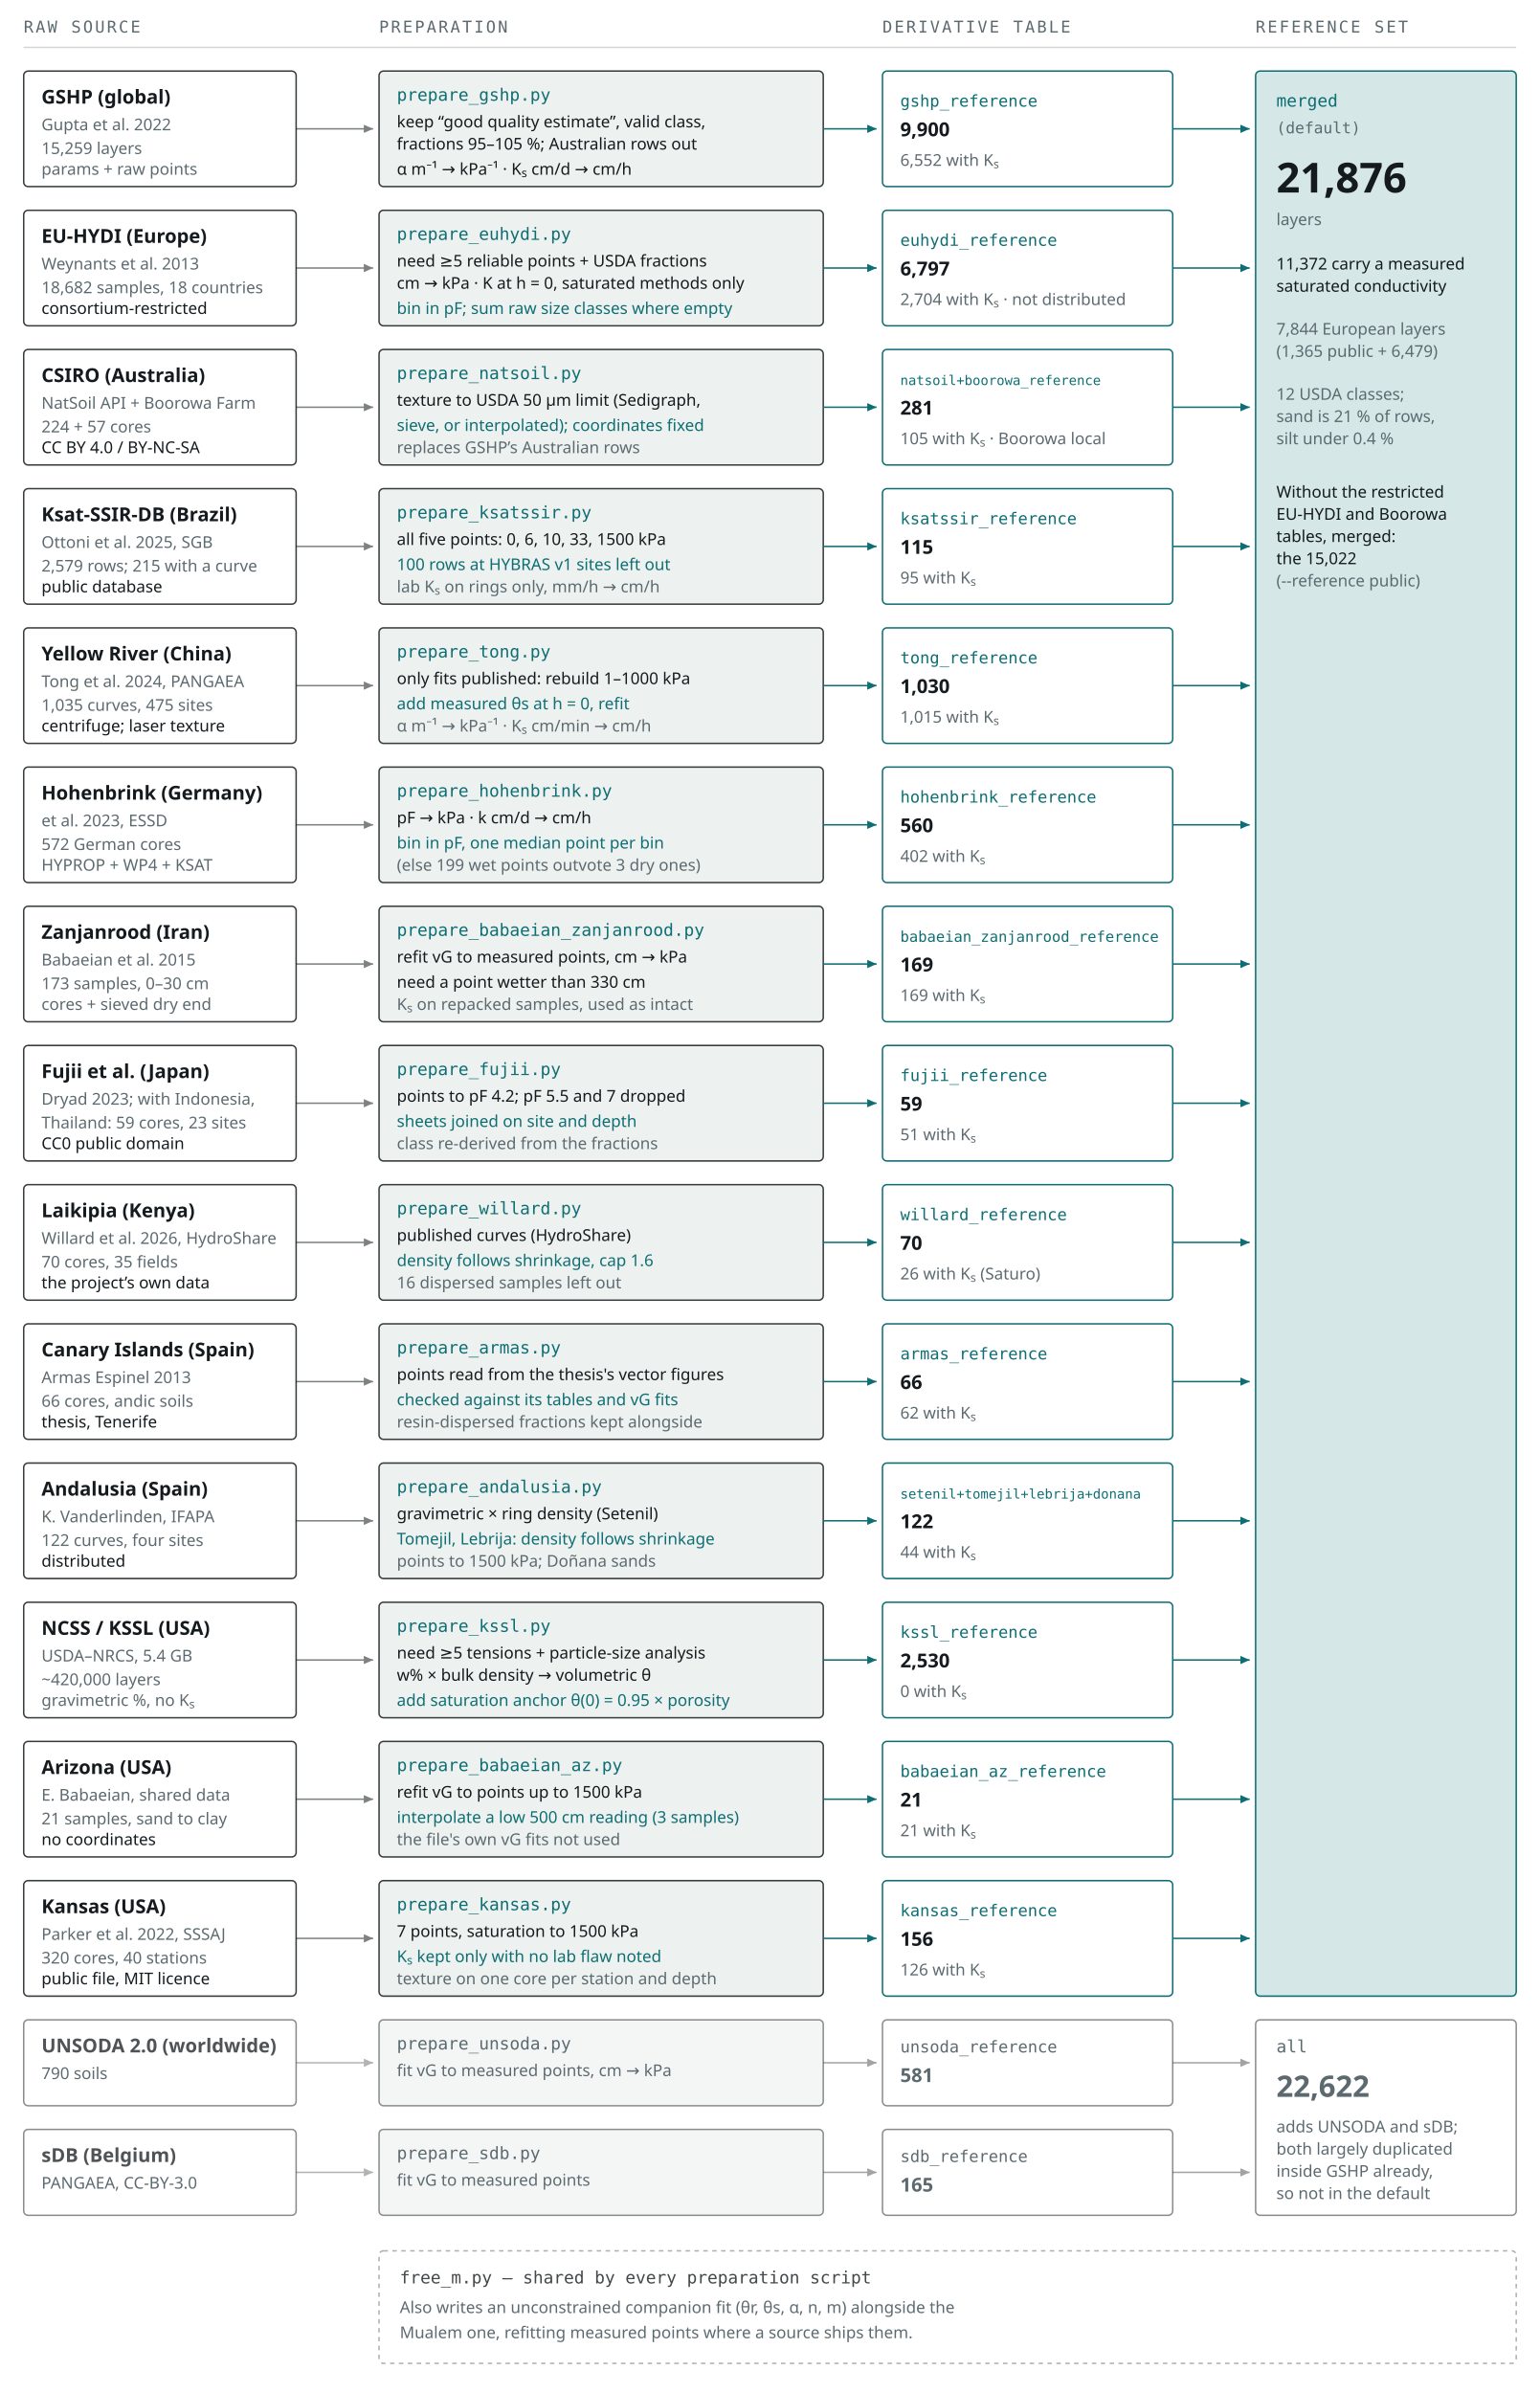
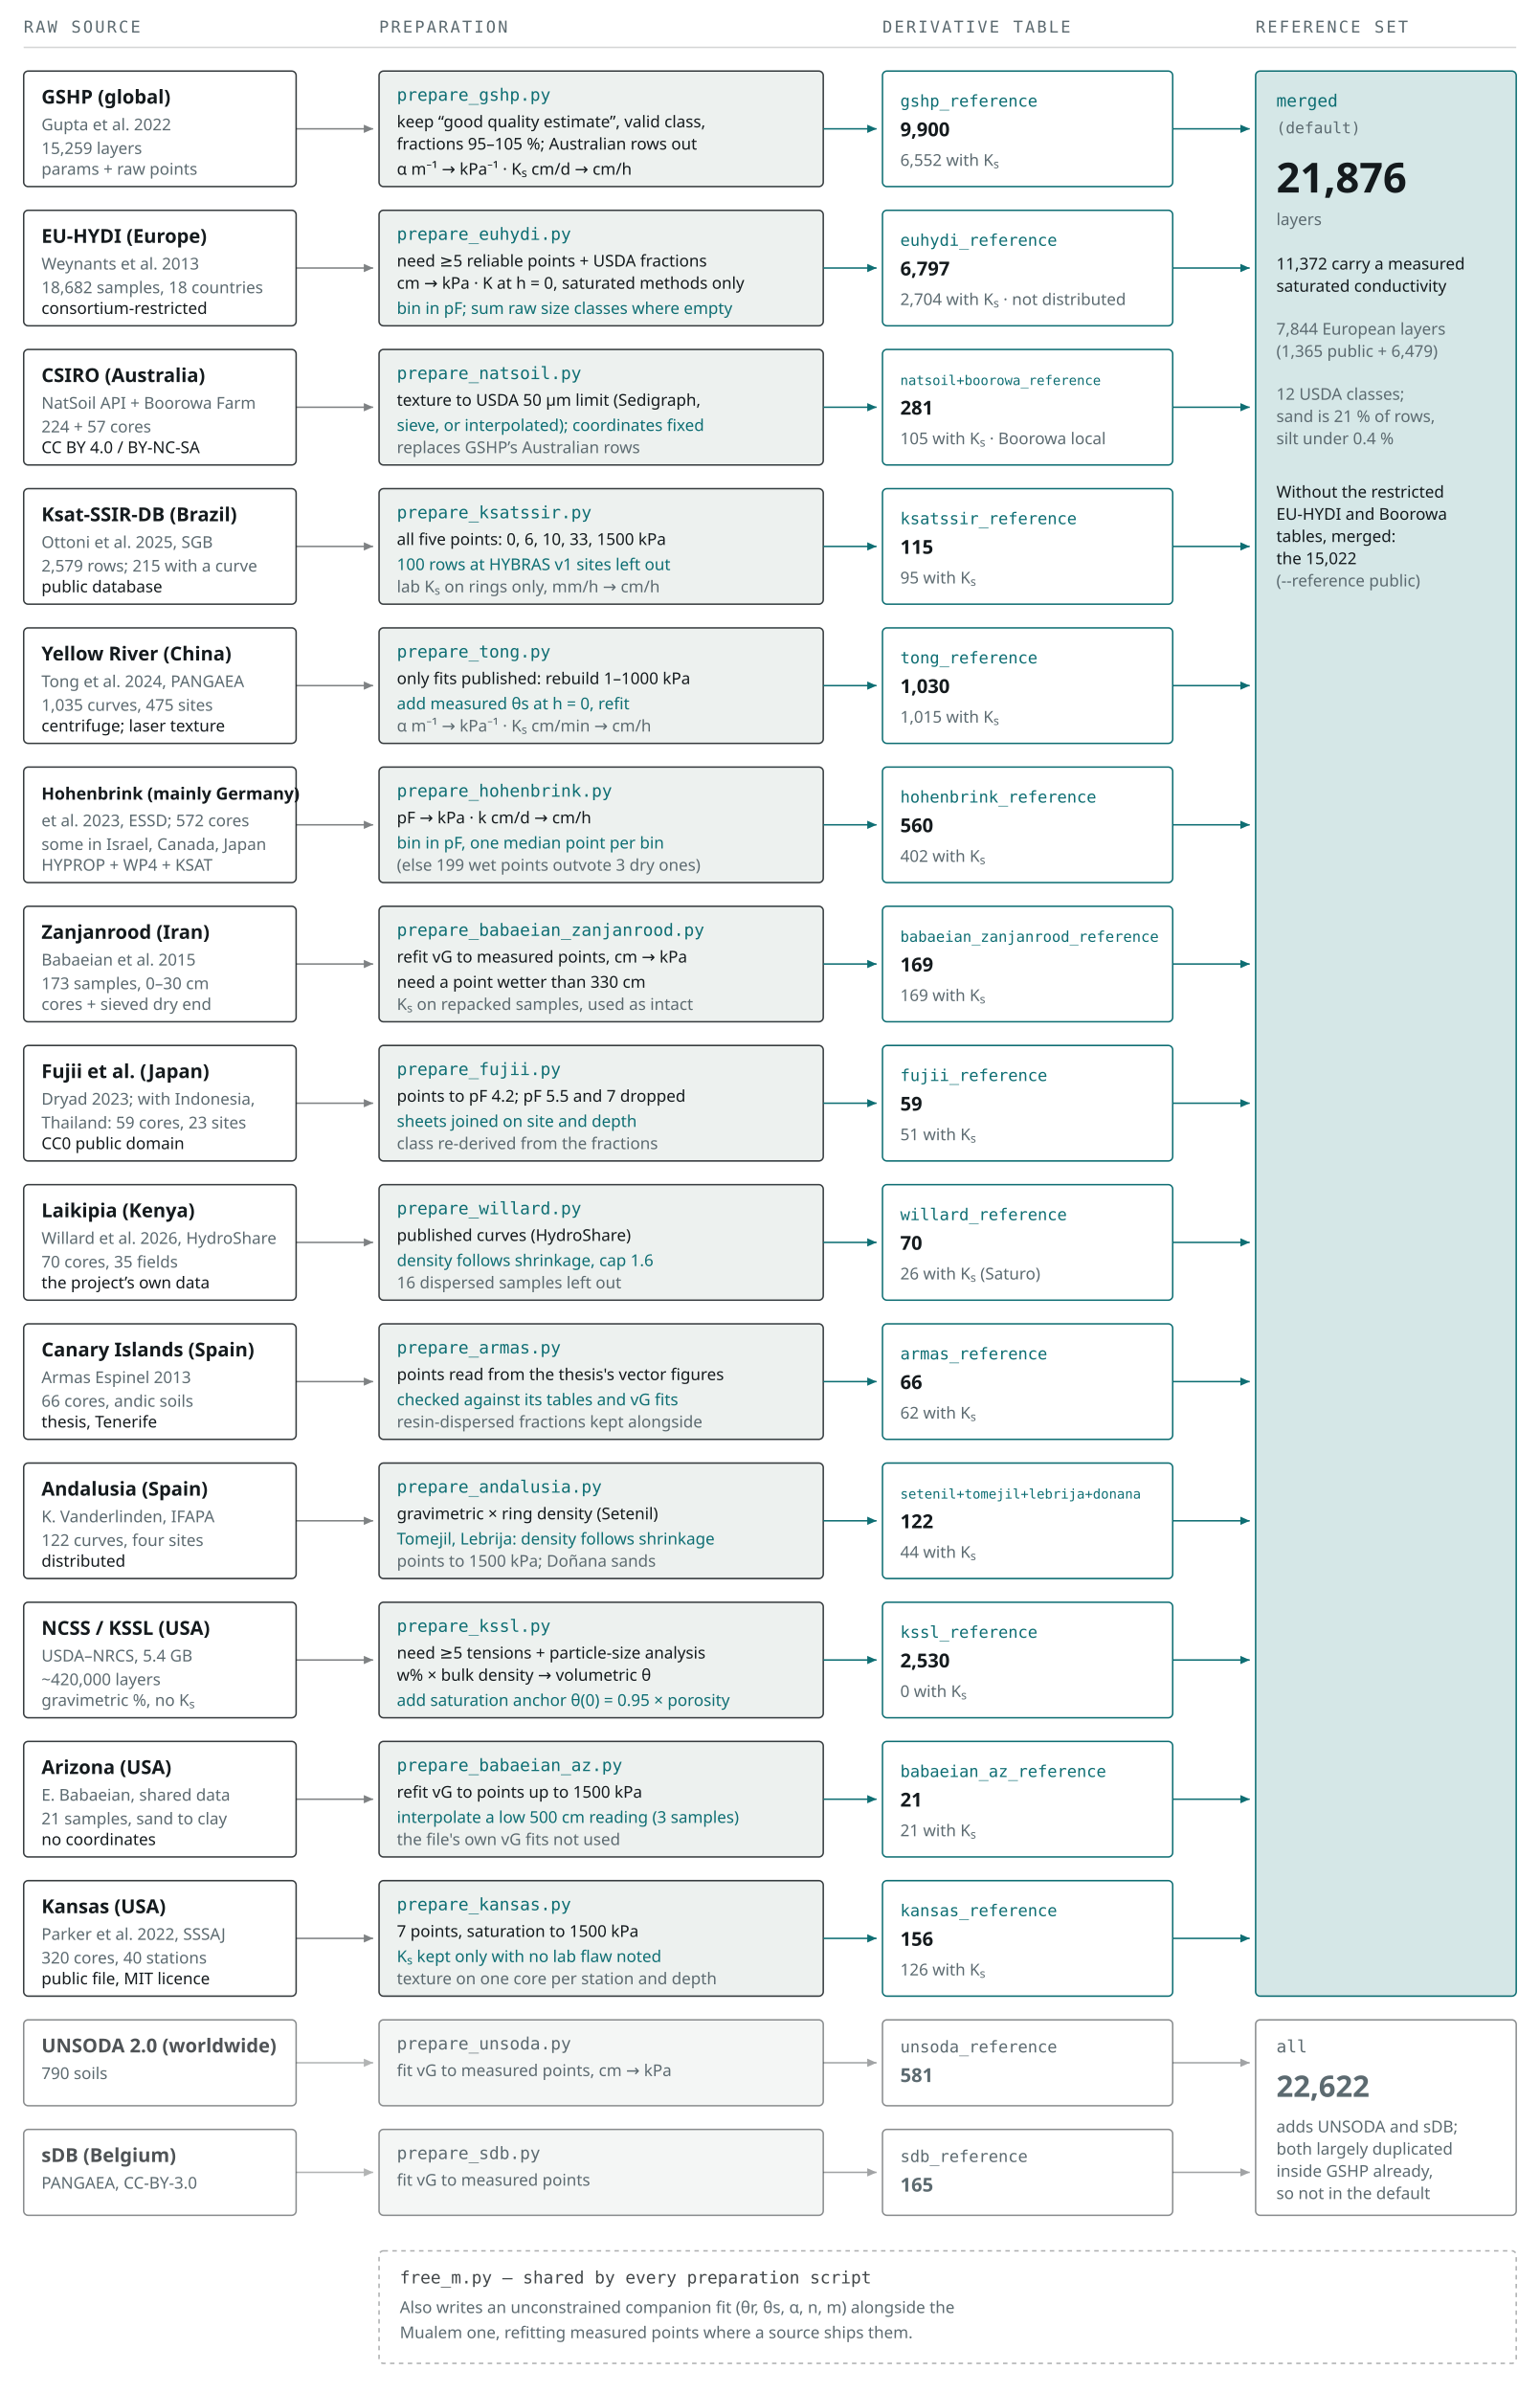
- <svg xmlns="http://www.w3.org/2000/svg" width="1040" height="1616" viewBox="0 0 1040 1616" role="img" aria-label="Sixteen source databases pass through per-source preparation scripts into derivative CSV tables; GSHP (global), the restricted EU-HYDI (Europe), the Australian CSIRO cores (NatSoil and Boorowa), Ksat-SSIR-DB (Brazil), the Yellow River Basin (China), Hohenbrink (Germany), Zanjanrood (Iran), Fujii et al. (Japan, with Indonesia and Thailand), Laikipia (Kenya), the Canary Islands and the Andalusian soils (Spain), and KSSL, Arizona and Kansas (USA) form the default merged reference of 21,876 layers, with UNSODA and sDB added only in the all set.">
+ <svg xmlns="http://www.w3.org/2000/svg" width="1040" height="1616" viewBox="0 0 1040 1616" role="img" aria-label="Sixteen source databases pass through per-source preparation scripts into derivative CSV tables; GSHP (global), the restricted EU-HYDI (Europe), the Australian CSIRO cores (NatSoil and Boorowa), Ksat-SSIR-DB (Brazil), the Yellow River Basin (China), Hohenbrink (mainly Germany), Zanjanrood (Iran), Fujii et al. (Japan, with Indonesia and Thailand), Laikipia (Kenya), the Canary Islands and the Andalusian soils (Spain), and KSSL, Arizona and Kansas (USA) form the default merged reference of 21,876 layers, with UNSODA and sDB added only in the all set.">
  <defs>
    <marker id="ar" viewBox="0 0 10 10" refX="9" refY="5" markerWidth="7" markerHeight="7" orient="auto-start-reverse">
      <path d="M 0 1 L 9 5 L 0 9 z" fill="#141A1D" />
    </marker>
    <marker id="ara" viewBox="0 0 10 10" refX="9" refY="5" markerWidth="7" markerHeight="7" orient="auto-start-reverse">
      <path d="M 0 1 L 9 5 L 0 9 z" fill="#0E6E73" />
    </marker>
  </defs>
  <g font-family="IBM Plex Mono, monospace" font-size="11" letter-spacing="1.4" fill="#5C6A70">
    <text x="16" y="22">RAW SOURCE</text>
    <text x="256" y="22">PREPARATION</text>
    <text x="596" y="22">DERIVATIVE TABLE</text>
    <text x="848" y="22">REFERENCE SET</text>
  </g>
  <line x1="16" y1="32" x2="1024" y2="32" stroke="#141A1D" opacity=".18" />
  <g font-family="IBM Plex Sans, sans-serif">
    <rect x="16" y="48" width="184" height="78" rx="3" fill="none" stroke="#141A1D" opacity=".85" />
    <text x="28" y="70" font-size="13" font-weight="600" fill="#141A1D">GSHP (global)</text>
    <text x="28" y="88" font-size="11" fill="#5C6A70">Gupta et al. 2022</text>
    <text x="28" y="104" font-size="11" fill="#5C6A70">15,259 layers</text>
    <text x="28" y="118" font-size="11" fill="#5C6A70">params + raw points</text>
    <rect x="256" y="48" width="300" height="78" rx="3" fill="#EAEEEC" stroke="#141A1D" opacity=".85" />
    <text x="268" y="68" font-size="11.5" font-family="IBM Plex Mono, monospace" fill="#0E6E73">prepare_gshp.py</text>
    <text x="268" y="86" font-size="11" fill="#141A1D">keep “good quality estimate”, valid class,</text>
    <text x="268" y="101" font-size="11" fill="#141A1D">fractions 95–105 %; Australian rows out</text>
    <text x="268" y="118" font-size="11" fill="#141A1D">α m⁻¹ → kPa⁻¹   ·   K<tspan baseline-shift="sub" font-size="8">s</tspan> cm/d → cm/h</text>
    <rect x="16" y="1082" width="184" height="78" rx="3" fill="none" stroke="#141A1D" opacity=".85" />
    <text x="28" y="1104" font-size="13" font-weight="600" fill="#141A1D">NCSS / KSSL (USA)</text>
    <text x="28" y="1122" font-size="11" fill="#5C6A70">USDA–NRCS, 5.4 GB</text>
    <text x="28" y="1138" font-size="11" fill="#5C6A70">~420,000 layers</text>
    <text x="28" y="1152" font-size="11" fill="#5C6A70">gravimetric %, no K<tspan baseline-shift="sub" font-size="8">s</tspan>
    </text>
    <rect x="256" y="1082" width="300" height="78" rx="3" fill="#EAEEEC" stroke="#141A1D" opacity=".85" />
    <text x="268" y="1102" font-size="11.5" font-family="IBM Plex Mono, monospace" fill="#0E6E73">prepare_kssl.py</text>
    <text x="268" y="1120" font-size="11" fill="#141A1D">need ≥5 tensions + particle-size analysis</text>
    <text x="268" y="1135" font-size="11" fill="#141A1D">w% × bulk density → volumetric θ</text>
    <text x="268" y="1152" font-size="11" fill="#0E6E73">add saturation anchor θ(0) = 0.95 × porosity</text>
    <rect x="16" y="518" width="184" height="78" rx="3" fill="none" stroke="#141A1D" opacity=".85" />
-     <text x="28" y="540" font-size="13" font-weight="600" fill="#141A1D">Hohenbrink (Germany)</text>
-     <text x="28" y="558" font-size="11" fill="#5C6A70">et al. 2023, ESSD</text>
-     <text x="28" y="574" font-size="11" fill="#5C6A70">572 German cores</text>
+     <text x="28" y="540" font-size="11.5" font-weight="600" fill="#141A1D">Hohenbrink (mainly Germany)</text>
+     <text x="28" y="558" font-size="11" fill="#5C6A70">et al. 2023, ESSD; 572 cores</text>
+     <text x="28" y="574" font-size="11" fill="#5C6A70">some in Israel, Canada, Japan</text>
    <text x="28" y="588" font-size="11" fill="#5C6A70">HYPROP + WP4 + KSAT</text>
    <rect x="256" y="518" width="300" height="78" rx="3" fill="#EAEEEC" stroke="#141A1D" opacity=".85" />
    <text x="268" y="538" font-size="11.5" font-family="IBM Plex Mono, monospace" fill="#0E6E73">prepare_hohenbrink.py</text>
    <text x="268" y="556" font-size="11" fill="#141A1D">pF → kPa   ·   k cm/d → cm/h</text>
    <text x="268" y="573" font-size="11" fill="#0E6E73">bin in pF, one median point per bin</text>
    <text x="268" y="588" font-size="11" fill="#5C6A70">(else 199 wet points outvote 3 dry ones)</text>
    <rect x="16" y="142" width="184" height="78" rx="3" fill="none" stroke="#141A1D" opacity=".85" />
    <text x="28" y="164" font-size="13" font-weight="600" fill="#141A1D">EU-HYDI (Europe)</text>
    <text x="28" y="182" font-size="11" fill="#5C6A70">Weynants et al. 2013</text>
    <text x="28" y="198" font-size="11" fill="#5C6A70">18,682 samples, 18 countries</text>
    <text x="28" y="212" font-size="11" fill="#141A1D">consortium-restricted</text>
    <rect x="256" y="142" width="300" height="78" rx="3" fill="#EAEEEC" stroke="#141A1D" opacity=".85" />
    <text x="268" y="162" font-size="11.5" font-family="IBM Plex Mono, monospace" fill="#0E6E73">prepare_euhydi.py</text>
    <text x="268" y="180" font-size="11" fill="#141A1D">need ≥5 reliable points + USDA fractions</text>
    <text x="268" y="195" font-size="11" fill="#141A1D">cm → kPa   ·   K at h = 0, saturated methods only</text>
    <text x="268" y="212" font-size="11" fill="#0E6E73">bin in pF; sum raw size classes where empty</text>
    <rect x="16" y="612" width="184" height="78" rx="3" fill="none" stroke="#141A1D" opacity=".85" />
    <text x="28" y="634" font-size="13" font-weight="600" fill="#141A1D">Zanjanrood (Iran)</text>
    <text x="28" y="652" font-size="11" fill="#5C6A70">Babaeian et al. 2015</text>
    <text x="28" y="668" font-size="11" fill="#5C6A70">173 samples, 0–30 cm</text>
    <text x="28" y="682" font-size="11" fill="#5C6A70">cores + sieved dry end</text>
    <rect x="256" y="612" width="300" height="78" rx="3" fill="#EAEEEC" stroke="#141A1D" opacity=".85" />
    <text x="268" y="632" font-size="11.5" font-family="IBM Plex Mono, monospace" fill="#0E6E73">prepare_babaeian_zanjanrood.py</text>
    <text x="268" y="650" font-size="11" fill="#141A1D">refit vG to measured points, cm → kPa</text>
    <text x="268" y="667" font-size="11" fill="#141A1D">need a point wetter than 330 cm</text>
    <text x="268" y="682" font-size="11" fill="#5C6A70">K<tspan baseline-shift="sub" font-size="8">s</tspan> on repacked samples, used as intact</text>
    <rect x="16" y="800" width="184" height="78" rx="3" fill="none" stroke="#141A1D" opacity=".85" />
    <text x="28" y="822" font-size="13" font-weight="600" fill="#141A1D">Laikipia (Kenya)</text>
    <text x="28" y="840" font-size="11" fill="#5C6A70">Willard et al. 2026, HydroShare</text>
    <text x="28" y="856" font-size="11" fill="#5C6A70">70 cores, 35 fields</text>
    <text x="28" y="870" font-size="11" fill="#141A1D">the project’s own data</text>
    <rect x="256" y="800" width="300" height="78" rx="3" fill="#EAEEEC" stroke="#141A1D" opacity=".85" />
    <text x="268" y="820" font-size="11.5" font-family="IBM Plex Mono, monospace" fill="#0E6E73">prepare_willard.py</text>
    <text x="268" y="838" font-size="11" fill="#141A1D">published curves (HydroShare)</text>
    <text x="268" y="855" font-size="11" fill="#0E6E73">density follows shrinkage, cap 1.6</text>
    <text x="268" y="870" font-size="11" fill="#5C6A70">16 dispersed samples left out</text>
    <rect x="16" y="1176" width="184" height="78" rx="3" fill="none" stroke="#141A1D" opacity=".85" />
    <text x="28" y="1198" font-size="13" font-weight="600" fill="#141A1D">Arizona (USA)</text>
    <text x="28" y="1216" font-size="11" fill="#5C6A70">E. Babaeian, shared data</text>
    <text x="28" y="1232" font-size="11" fill="#5C6A70">21 samples, sand to clay</text>
    <text x="28" y="1246" font-size="11" fill="#141A1D">no coordinates</text>
    <rect x="256" y="1176" width="300" height="78" rx="3" fill="#EAEEEC" stroke="#141A1D" opacity=".85" />
    <text x="268" y="1196" font-size="11.5" font-family="IBM Plex Mono, monospace" fill="#0E6E73">prepare_babaeian_az.py</text>
    <text x="268" y="1214" font-size="11" fill="#141A1D">refit vG to points up to 1500 kPa</text>
    <text x="268" y="1231" font-size="11" fill="#0E6E73">interpolate a low 500 cm reading (3 samples)</text>
    <text x="268" y="1246" font-size="11" fill="#5C6A70">the file's own vG fits not used</text>
    <rect x="16" y="894" width="184" height="78" rx="3" fill="none" stroke="#141A1D" opacity=".85" />
    <text x="28" y="916" font-size="13" font-weight="600" fill="#141A1D">Canary Islands (Spain)</text>
    <text x="28" y="934" font-size="11" fill="#5C6A70">Armas Espinel 2013</text>
    <text x="28" y="950" font-size="11" fill="#5C6A70">66 cores, andic soils</text>
    <text x="28" y="964" font-size="11" fill="#141A1D">thesis, Tenerife</text>
    <rect x="256" y="894" width="300" height="78" rx="3" fill="#EAEEEC" stroke="#141A1D" opacity=".85" />
    <text x="268" y="914" font-size="11.5" font-family="IBM Plex Mono, monospace" fill="#0E6E73">prepare_armas.py</text>
    <text x="268" y="932" font-size="11" fill="#141A1D">points read from the thesis's vector figures</text>
    <text x="268" y="949" font-size="11" fill="#0E6E73">checked against its tables and vG fits</text>
    <text x="268" y="964" font-size="11" fill="#5C6A70">resin-dispersed fractions kept alongside</text>
    <rect x="16" y="424" width="184" height="78" rx="3" fill="none" stroke="#141A1D" opacity=".85" />
    <text x="28" y="446" font-size="13" font-weight="600" fill="#141A1D">Yellow River (China)</text>
    <text x="28" y="464" font-size="11" fill="#5C6A70">Tong et al. 2024, PANGAEA</text>
    <text x="28" y="480" font-size="11" fill="#5C6A70">1,035 curves, 475 sites</text>
    <text x="28" y="494" font-size="11" fill="#141A1D">centrifuge; laser texture</text>
    <rect x="256" y="424" width="300" height="78" rx="3" fill="#EAEEEC" stroke="#141A1D" opacity=".85" />
    <text x="268" y="444" font-size="11.5" font-family="IBM Plex Mono, monospace" fill="#0E6E73">prepare_tong.py</text>
    <text x="268" y="462" font-size="11" fill="#141A1D">only fits published: rebuild 1–1000 kPa</text>
    <text x="268" y="479" font-size="11" fill="#0E6E73">add measured θs at h = 0, refit</text>
    <text x="268" y="494" font-size="11" fill="#5C6A70">α m⁻¹ → kPa⁻¹ · K<tspan baseline-shift="sub" font-size="8">s</tspan> cm/min → cm/h</text>
    <rect x="16" y="988" width="184" height="78" rx="3" fill="none" stroke="#141A1D" opacity=".85" />
    <text x="28" y="1010" font-size="13" font-weight="600" fill="#141A1D">Andalusia (Spain)</text>
    <text x="28" y="1028" font-size="11" fill="#5C6A70">K. Vanderlinden, IFAPA</text>
    <text x="28" y="1044" font-size="11" fill="#5C6A70">122 curves, four sites</text>
    <text x="28" y="1058" font-size="11" fill="#141A1D">distributed</text>
    <rect x="256" y="988" width="300" height="78" rx="3" fill="#EAEEEC" stroke="#141A1D" opacity=".85" />
    <text x="268" y="1008" font-size="11.5" font-family="IBM Plex Mono, monospace" fill="#0E6E73">prepare_andalusia.py</text>
    <text x="268" y="1026" font-size="11" fill="#141A1D">gravimetric × ring density (Setenil)</text>
    <text x="268" y="1043" font-size="11" fill="#0E6E73">Tomejil, Lebrija: density follows shrinkage</text>
    <text x="268" y="1058" font-size="11" fill="#5C6A70">points to 1500 kPa; Doñana sands</text>
    <rect x="596" y="988" width="196" height="78" rx="3" fill="none" stroke="#0E6E73" />
    <text x="608" y="1012" font-size="9" font-family="IBM Plex Mono, monospace" fill="#0E6E73">setenil+tomejil+lebrija+donana</text>
    <text x="608" y="1032" font-size="13" font-weight="600" fill="#141A1D">122</text>
    <text x="608" y="1052" font-size="11" fill="#5C6A70">44 with K<tspan baseline-shift="sub" font-size="8">s</tspan>
    </text>
    <g stroke="#141A1D" fill="none" opacity=".55">
      <line x1="200" y1="1027" x2="252" y2="1027" marker-end="url(#ar)" />
    </g>
    <g stroke="#0E6E73" fill="none">
      <line x1="556" y1="1027" x2="592" y2="1027" marker-end="url(#ara)" />
      <line x1="792" y1="1027" x2="844" y2="1027" marker-end="url(#ara)" />
    </g>
    <rect x="16" y="236" width="184" height="78" rx="3" fill="none" stroke="#141A1D" opacity=".85" />
    <text x="28" y="258" font-size="13" font-weight="600" fill="#141A1D">CSIRO (Australia)</text>
    <text x="28" y="276" font-size="11" fill="#5C6A70">NatSoil API + Boorowa Farm</text>
    <text x="28" y="292" font-size="11" fill="#5C6A70">224 + 57 cores</text>
    <text x="28" y="306" font-size="11" fill="#141A1D">CC BY 4.0 / BY-NC-SA</text>
    <rect x="256" y="236" width="300" height="78" rx="3" fill="#EAEEEC" stroke="#141A1D" opacity=".85" />
    <text x="268" y="256" font-size="11.5" font-family="IBM Plex Mono, monospace" fill="#0E6E73">prepare_natsoil.py</text>
    <text x="268" y="274" font-size="11" fill="#141A1D">texture to USDA 50 µm limit (Sedigraph,</text>
    <text x="268" y="291" font-size="11" fill="#0E6E73">sieve, or interpolated); coordinates fixed</text>
    <text x="268" y="306" font-size="11" fill="#5C6A70">replaces GSHP’s Australian rows</text>
    <rect x="596" y="236" width="196" height="78" rx="3" fill="none" stroke="#0E6E73" />
    <text x="608" y="260" font-size="9" font-family="IBM Plex Mono, monospace" fill="#0E6E73">natsoil+boorowa_reference</text>
    <text x="608" y="280" font-size="13" font-weight="600" fill="#141A1D">281</text>
    <text x="608" y="300" font-size="11" fill="#5C6A70">105 with K<tspan baseline-shift="sub" font-size="8">s</tspan> · Boorowa local</text>
    <g stroke="#141A1D" fill="none" opacity=".55">
      <line x1="200" y1="275" x2="252" y2="275" marker-end="url(#ar)" />
    </g>
    <g stroke="#0E6E73" fill="none">
      <line x1="556" y1="275" x2="592" y2="275" marker-end="url(#ara)" />
      <line x1="792" y1="275" x2="844" y2="275" marker-end="url(#ara)" />
    </g>
    <rect x="16" y="706" width="184" height="78" rx="3" fill="none" stroke="#141A1D" opacity=".85" />
    <text x="28" y="728" font-size="13" font-weight="600" fill="#141A1D">Fujii et al. (Japan)</text>
    <text x="28" y="746" font-size="11" fill="#5C6A70">Dryad 2023; with Indonesia,</text>
    <text x="28" y="762" font-size="11" fill="#5C6A70">Thailand: 59 cores, 23 sites</text>
    <text x="28" y="776" font-size="11" fill="#141A1D">CC0 public domain</text>
    <rect x="256" y="706" width="300" height="78" rx="3" fill="#EAEEEC" stroke="#141A1D" opacity=".85" />
    <text x="268" y="726" font-size="11.5" font-family="IBM Plex Mono, monospace" fill="#0E6E73">prepare_fujii.py</text>
    <text x="268" y="744" font-size="11" fill="#141A1D">points to pF 4.2; pF 5.5 and 7 dropped</text>
    <text x="268" y="761" font-size="11" fill="#0E6E73">sheets joined on site and depth</text>
    <text x="268" y="776" font-size="11" fill="#5C6A70">class re-derived from the fractions</text>
    <rect x="596" y="706" width="196" height="78" rx="3" fill="none" stroke="#0E6E73" />
    <text x="608" y="730" font-size="11" font-family="IBM Plex Mono, monospace" fill="#0E6E73">fujii_reference</text>
    <text x="608" y="750" font-size="13" font-weight="600" fill="#141A1D">59</text>
    <text x="608" y="770" font-size="11" fill="#5C6A70">51 with K<tspan baseline-shift="sub" font-size="8">s</tspan>
    </text>
    <g stroke="#141A1D" fill="none" opacity=".55">
      <line x1="200" y1="745" x2="252" y2="745" marker-end="url(#ar)" />
    </g>
    <g stroke="#0E6E73" fill="none">
      <line x1="556" y1="745" x2="592" y2="745" marker-end="url(#ara)" />
      <line x1="792" y1="745" x2="844" y2="745" marker-end="url(#ara)" />
    </g>
    <rect x="16" y="330" width="184" height="78" rx="3" fill="none" stroke="#141A1D" opacity=".85" />
    <text x="28" y="352" font-size="13" font-weight="600" fill="#141A1D">Ksat-SSIR-DB (Brazil)</text>
    <text x="28" y="370" font-size="11" fill="#5C6A70">Ottoni et al. 2025, SGB</text>
    <text x="28" y="386" font-size="11" fill="#5C6A70">2,579 rows; 215 with a curve</text>
    <text x="28" y="400" font-size="11" fill="#141A1D">public database</text>
    <rect x="256" y="330" width="300" height="78" rx="3" fill="#EAEEEC" stroke="#141A1D" opacity=".85" />
    <text x="268" y="350" font-size="11.5" font-family="IBM Plex Mono, monospace" fill="#0E6E73">prepare_ksatssir.py</text>
    <text x="268" y="368" font-size="11" fill="#141A1D">all five points: 0, 6, 10, 33, 1500 kPa</text>
    <text x="268" y="385" font-size="11" fill="#0E6E73">100 rows at HYBRAS v1 sites left out</text>
    <text x="268" y="400" font-size="11" fill="#5C6A70">lab K<tspan baseline-shift="sub" font-size="8">s</tspan> on rings only, mm/h → cm/h</text>
    <rect x="596" y="330" width="196" height="78" rx="3" fill="none" stroke="#0E6E73" />
    <text x="608" y="354" font-size="11" font-family="IBM Plex Mono, monospace" fill="#0E6E73">ksatssir_reference</text>
    <text x="608" y="374" font-size="13" font-weight="600" fill="#141A1D">115</text>
    <text x="608" y="394" font-size="11" fill="#5C6A70">95 with K<tspan baseline-shift="sub" font-size="8">s</tspan>
    </text>
    <g stroke="#141A1D" fill="none" opacity=".55">
      <line x1="200" y1="369" x2="252" y2="369" marker-end="url(#ar)" />
    </g>
    <g stroke="#0E6E73" fill="none">
      <line x1="556" y1="369" x2="592" y2="369" marker-end="url(#ara)" />
      <line x1="792" y1="369" x2="844" y2="369" marker-end="url(#ara)" />
    </g>
    <rect x="16" y="1270" width="184" height="78" rx="3" fill="none" stroke="#141A1D" opacity=".85" />
    <text x="28" y="1292" font-size="13" font-weight="600" fill="#141A1D">Kansas (USA)</text>
    <text x="28" y="1310" font-size="11" fill="#5C6A70">Parker et al. 2022, SSSAJ</text>
    <text x="28" y="1326" font-size="11" fill="#5C6A70">320 cores, 40 stations</text>
    <text x="28" y="1340" font-size="11" fill="#141A1D">public file, MIT licence</text>
    <rect x="256" y="1270" width="300" height="78" rx="3" fill="#EAEEEC" stroke="#141A1D" opacity=".85" />
    <text x="268" y="1290" font-size="11.5" font-family="IBM Plex Mono, monospace" fill="#0E6E73">prepare_kansas.py</text>
    <text x="268" y="1308" font-size="11" fill="#141A1D">7 points, saturation to 1500 kPa</text>
    <text x="268" y="1325" font-size="11" fill="#0E6E73">K<tspan baseline-shift="sub" font-size="8">s</tspan> kept only with no lab flaw noted</text>
    <text x="268" y="1340" font-size="11" fill="#5C6A70">texture on one core per station and depth</text>
    <rect x="596" y="1270" width="196" height="78" rx="3" fill="none" stroke="#0E6E73" />
    <text x="608" y="1294" font-size="11" font-family="IBM Plex Mono, monospace" fill="#0E6E73">kansas_reference</text>
    <text x="608" y="1314" font-size="13" font-weight="600" fill="#141A1D">156</text>
    <text x="608" y="1334" font-size="11" fill="#5C6A70">126 with K<tspan baseline-shift="sub" font-size="8">s</tspan>
    </text>
    <g stroke="#141A1D" fill="none" opacity=".55">
      <line x1="200" y1="1309" x2="252" y2="1309" marker-end="url(#ar)" />
    </g>
    <g stroke="#0E6E73" fill="none">
      <line x1="556" y1="1309" x2="592" y2="1309" marker-end="url(#ara)" />
      <line x1="792" y1="1309" x2="844" y2="1309" marker-end="url(#ara)" />
    </g>
    <rect x="16" y="1364" width="184" height="58" rx="3" fill="none" stroke="#141A1D" opacity=".5" />
    <text x="28" y="1386" font-size="13" font-weight="600" fill="#141A1D" opacity=".75">UNSODA 2.0 (worldwide)</text>
    <text x="28" y="1404" font-size="11" fill="#5C6A70">790 soils</text>
    <rect x="256" y="1364" width="300" height="58" rx="3" fill="#EAEEEC" stroke="#141A1D" opacity=".5" />
    <text x="268" y="1384" font-size="11.5" font-family="IBM Plex Mono, monospace" fill="#5C6A70">prepare_unsoda.py</text>
    <text x="268" y="1402" font-size="11" fill="#5C6A70">fit vG to measured points, cm → kPa</text>
    <rect x="16" y="1438" width="184" height="58" rx="3" fill="none" stroke="#141A1D" opacity=".5" />
    <text x="28" y="1460" font-size="13" font-weight="600" fill="#141A1D" opacity=".75">sDB (Belgium)</text>
    <text x="28" y="1478" font-size="11" fill="#5C6A70">PANGAEA, CC-BY-3.0</text>
    <rect x="256" y="1438" width="300" height="58" rx="3" fill="#EAEEEC" stroke="#141A1D" opacity=".5" />
    <text x="268" y="1458" font-size="11.5" font-family="IBM Plex Mono, monospace" fill="#5C6A70">prepare_sdb.py</text>
    <text x="268" y="1476" font-size="11" fill="#5C6A70">fit vG to measured points</text>
    <g font-size="11" font-family="IBM Plex Mono, monospace">
      <rect x="596" y="48" width="196" height="78" rx="3" fill="none" stroke="#0E6E73" />
      <text x="608" y="72" fill="#0E6E73">gshp_reference</text>
      <text x="608" y="92" font-size="13" font-family="IBM Plex Sans, sans-serif" font-weight="600" fill="#141A1D">9,900</text>
      <text x="608" y="112" font-size="11" font-family="IBM Plex Sans, sans-serif" fill="#5C6A70">6,552 with K<tspan baseline-shift="sub" font-size="8">s</tspan>
      </text>
      <rect x="596" y="1082" width="196" height="78" rx="3" fill="none" stroke="#0E6E73" />
      <text x="608" y="1106" fill="#0E6E73">kssl_reference</text>
      <text x="608" y="1126" font-size="13" font-family="IBM Plex Sans, sans-serif" font-weight="600" fill="#141A1D">2,530</text>
      <text x="608" y="1146" font-size="11" font-family="IBM Plex Sans, sans-serif" fill="#5C6A70">0 with K<tspan baseline-shift="sub" font-size="8">s</tspan>
      </text>
      <rect x="596" y="518" width="196" height="78" rx="3" fill="none" stroke="#0E6E73" />
      <text x="608" y="542" fill="#0E6E73">hohenbrink_reference</text>
      <text x="608" y="562" font-size="13" font-family="IBM Plex Sans, sans-serif" font-weight="600" fill="#141A1D">560</text>
      <text x="608" y="582" font-size="11" font-family="IBM Plex Sans, sans-serif" fill="#5C6A70">402 with K<tspan baseline-shift="sub" font-size="8">s</tspan>
      </text>
      <rect x="596" y="142" width="196" height="78" rx="3" fill="none" stroke="#0E6E73" />
      <text x="608" y="166" fill="#0E6E73">euhydi_reference</text>
      <text x="608" y="186" font-size="13" font-family="IBM Plex Sans, sans-serif" font-weight="600" fill="#141A1D">6,797</text>
      <text x="608" y="206" font-size="11" font-family="IBM Plex Sans, sans-serif" fill="#5C6A70">2,704 with K<tspan baseline-shift="sub" font-size="8">s</tspan> · not distributed</text>
      <rect x="596" y="612" width="196" height="78" rx="3" fill="none" stroke="#0E6E73" />
      <text x="608" y="636" fill="#0E6E73" font-size="10">babaeian_zanjanrood_reference</text>
      <text x="608" y="656" font-size="13" font-family="IBM Plex Sans, sans-serif" font-weight="600" fill="#141A1D">169</text>
      <text x="608" y="676" font-size="11" font-family="IBM Plex Sans, sans-serif" fill="#5C6A70">169 with K<tspan baseline-shift="sub" font-size="8">s</tspan>
      </text>
      <rect x="596" y="800" width="196" height="78" rx="3" fill="none" stroke="#0E6E73" />
      <text x="608" y="824" fill="#0E6E73">willard_reference</text>
      <text x="608" y="844" font-size="13" font-family="IBM Plex Sans, sans-serif" font-weight="600" fill="#141A1D">70</text>
      <text x="608" y="864" font-size="11" font-family="IBM Plex Sans, sans-serif" fill="#5C6A70">26 with K<tspan baseline-shift="sub" font-size="8">s</tspan> (Saturo)</text>
      <rect x="596" y="1176" width="196" height="78" rx="3" fill="none" stroke="#0E6E73" />
      <text x="608" y="1200" fill="#0E6E73">babaeian_az_reference</text>
      <text x="608" y="1220" font-size="13" font-family="IBM Plex Sans, sans-serif" font-weight="600" fill="#141A1D">21</text>
      <text x="608" y="1240" font-size="11" font-family="IBM Plex Sans, sans-serif" fill="#5C6A70">21 with K<tspan baseline-shift="sub" font-size="8">s</tspan>
      </text>
      <rect x="596" y="894" width="196" height="78" rx="3" fill="none" stroke="#0E6E73" />
      <text x="608" y="918" fill="#0E6E73">armas_reference</text>
      <text x="608" y="938" font-size="13" font-family="IBM Plex Sans, sans-serif" font-weight="600" fill="#141A1D">66</text>
      <text x="608" y="958" font-size="11" font-family="IBM Plex Sans, sans-serif" fill="#5C6A70">62 with K<tspan baseline-shift="sub" font-size="8">s</tspan>
      </text>
      <rect x="596" y="424" width="196" height="78" rx="3" fill="none" stroke="#0E6E73" />
      <text x="608" y="448" fill="#0E6E73">tong_reference</text>
      <text x="608" y="468" font-size="13" font-family="IBM Plex Sans, sans-serif" font-weight="600" fill="#141A1D">1,030</text>
      <text x="608" y="488" font-size="11" font-family="IBM Plex Sans, sans-serif" fill="#5C6A70">1,015 with K<tspan baseline-shift="sub" font-size="8">s</tspan>
      </text>
      <rect x="596" y="1364" width="196" height="58" rx="3" fill="none" stroke="#141A1D" opacity=".5" />
      <text x="608" y="1386" fill="#5C6A70">unsoda_reference</text>
      <text x="608" y="1406" font-size="13" font-family="IBM Plex Sans, sans-serif" font-weight="600" fill="#5C6A70">581</text>
      <rect x="596" y="1438" width="196" height="58" rx="3" fill="none" stroke="#141A1D" opacity=".5" />
      <text x="608" y="1460" fill="#5C6A70">sdb_reference</text>
      <text x="608" y="1480" font-size="13" font-family="IBM Plex Sans, sans-serif" font-weight="600" fill="#5C6A70">165</text>
    </g>
    <rect x="848" y="48" width="176" height="1300" rx="3" fill="#D5E7E7" stroke="#0E6E73" />
    <text x="862" y="72" font-size="11.5" font-family="IBM Plex Mono, monospace" fill="#0E6E73">merged</text>
    <text x="862" y="90" font-size="10.5" font-family="IBM Plex Mono, monospace" fill="#5C6A70">(default)</text>
    <text x="862" y="130" font-size="28" font-weight="600" fill="#141A1D">21,876</text>
    <text x="862" y="152" font-size="11" fill="#5C6A70">layers</text>
    <text x="862" y="182" font-size="11" fill="#141A1D">11,372 carry a measured</text>
    <text x="862" y="197" font-size="11" fill="#141A1D">saturated conductivity</text>
    <text x="862" y="226" font-size="11" fill="#5C6A70">7,844 European layers</text>
    <text x="862" y="241" font-size="11" fill="#5C6A70">(1,365 public + 6,479)</text>
    <text x="862" y="270" font-size="11" fill="#5C6A70">12 USDA classes;</text>
    <text x="862" y="285" font-size="11" fill="#5C6A70">sand is 21 % of rows,</text>
    <text x="862" y="300" font-size="11" fill="#5C6A70">silt under 0.4 %</text>
    <text x="862" y="336" font-size="11" fill="#141A1D">Without the restricted</text>
    <text x="862" y="351" font-size="11" fill="#141A1D">EU-HYDI and Boorowa</text>
    <text x="862" y="366" font-size="11" fill="#141A1D">tables, merged:</text>
    <text x="862" y="381" font-size="11" fill="#141A1D">the 15,022</text>
    <text x="862" y="396" font-size="11" fill="#5C6A70">(--reference public)</text>
    <rect x="848" y="1364" width="176" height="132" rx="3" fill="none" stroke="#141A1D" opacity=".5" />
    <text x="862" y="1386" font-size="11.5" font-family="IBM Plex Mono, monospace" fill="#5C6A70">all</text>
    <text x="862" y="1416" font-size="20" font-weight="600" fill="#5C6A70">22,622</text>
    <text x="862" y="1440" font-size="11" fill="#5C6A70">adds UNSODA and sDB;</text>
    <text x="862" y="1455" font-size="11" fill="#5C6A70">both largely duplicated</text>
    <text x="862" y="1470" font-size="11" fill="#5C6A70">inside GSHP already,</text>
    <text x="862" y="1485" font-size="11" fill="#5C6A70">so not in the default</text>
  </g>
  <g stroke="#141A1D" fill="none" opacity=".55">
    <line x1="200" y1="87" x2="252" y2="87" marker-end="url(#ar)" />
    <line x1="200" y1="1121" x2="252" y2="1121" marker-end="url(#ar)" />
    <line x1="200" y1="557" x2="252" y2="557" marker-end="url(#ar)" />
    <line x1="200" y1="181" x2="252" y2="181" marker-end="url(#ar)" />
    <line x1="200" y1="651" x2="252" y2="651" marker-end="url(#ar)" />
    <line x1="200" y1="839" x2="252" y2="839" marker-end="url(#ar)" />
    <line x1="200" y1="1215" x2="252" y2="1215" marker-end="url(#ar)" />
    <line x1="200" y1="933" x2="252" y2="933" marker-end="url(#ar)" />
    <line x1="200" y1="463" x2="252" y2="463" marker-end="url(#ar)" />
    <line x1="200" y1="1393" x2="252" y2="1393" marker-end="url(#ar)" opacity=".6" />
    <line x1="200" y1="1467" x2="252" y2="1467" marker-end="url(#ar)" opacity=".6" />
  </g>
  <g stroke="#0E6E73" fill="none">
    <line x1="556" y1="87" x2="592" y2="87" marker-end="url(#ara)" />
    <line x1="556" y1="1121" x2="592" y2="1121" marker-end="url(#ara)" />
    <line x1="556" y1="557" x2="592" y2="557" marker-end="url(#ara)" />
    <line x1="556" y1="181" x2="592" y2="181" marker-end="url(#ara)" />
    <line x1="556" y1="651" x2="592" y2="651" marker-end="url(#ara)" />
    <line x1="556" y1="839" x2="592" y2="839" marker-end="url(#ara)" />
    <line x1="556" y1="1215" x2="592" y2="1215" marker-end="url(#ara)" />
    <line x1="556" y1="933" x2="592" y2="933" marker-end="url(#ara)" />
    <line x1="556" y1="463" x2="592" y2="463" marker-end="url(#ara)" />
    <line x1="792" y1="87" x2="844" y2="87" marker-end="url(#ara)" />
    <line x1="792" y1="1121" x2="844" y2="1121" marker-end="url(#ara)" />
    <line x1="792" y1="557" x2="844" y2="557" marker-end="url(#ara)" />
    <line x1="792" y1="181" x2="844" y2="181" marker-end="url(#ara)" />
    <line x1="792" y1="651" x2="844" y2="651" marker-end="url(#ara)" />
    <line x1="792" y1="839" x2="844" y2="839" marker-end="url(#ara)" />
    <line x1="792" y1="1215" x2="844" y2="1215" marker-end="url(#ara)" />
    <line x1="792" y1="933" x2="844" y2="933" marker-end="url(#ara)" />
    <line x1="792" y1="463" x2="844" y2="463" marker-end="url(#ara)" />
  </g>
  <g stroke="#141A1D" fill="none" opacity=".4">
    <line x1="556" y1="1393" x2="592" y2="1393" marker-end="url(#ar)" />
    <line x1="556" y1="1467" x2="592" y2="1467" marker-end="url(#ar)" />
    <line x1="792" y1="1393" x2="844" y2="1393" marker-end="url(#ar)" />
    <line x1="792" y1="1467" x2="844" y2="1467" marker-end="url(#ar)" />
  </g>
  <rect x="256" y="1520" width="768" height="76" rx="3" fill="none" stroke="#141A1D" opacity=".35" stroke-dasharray="3 3" />
  <text x="270" y="1542" font-size="11.5" font-family="IBM Plex Mono, monospace" fill="#141A1D" opacity=".8">free_m.py — shared by every preparation script</text>
  <text x="270" y="1562" font-size="11" font-family="IBM Plex Sans, sans-serif" fill="#5C6A70">Also writes an unconstrained companion fit (θr, θs, α, n, m) alongside the</text>
  <text x="270" y="1579" font-size="11" font-family="IBM Plex Sans, sans-serif" fill="#5C6A70">Mualem one, refitting measured points where a source ships them.</text>
</svg>
